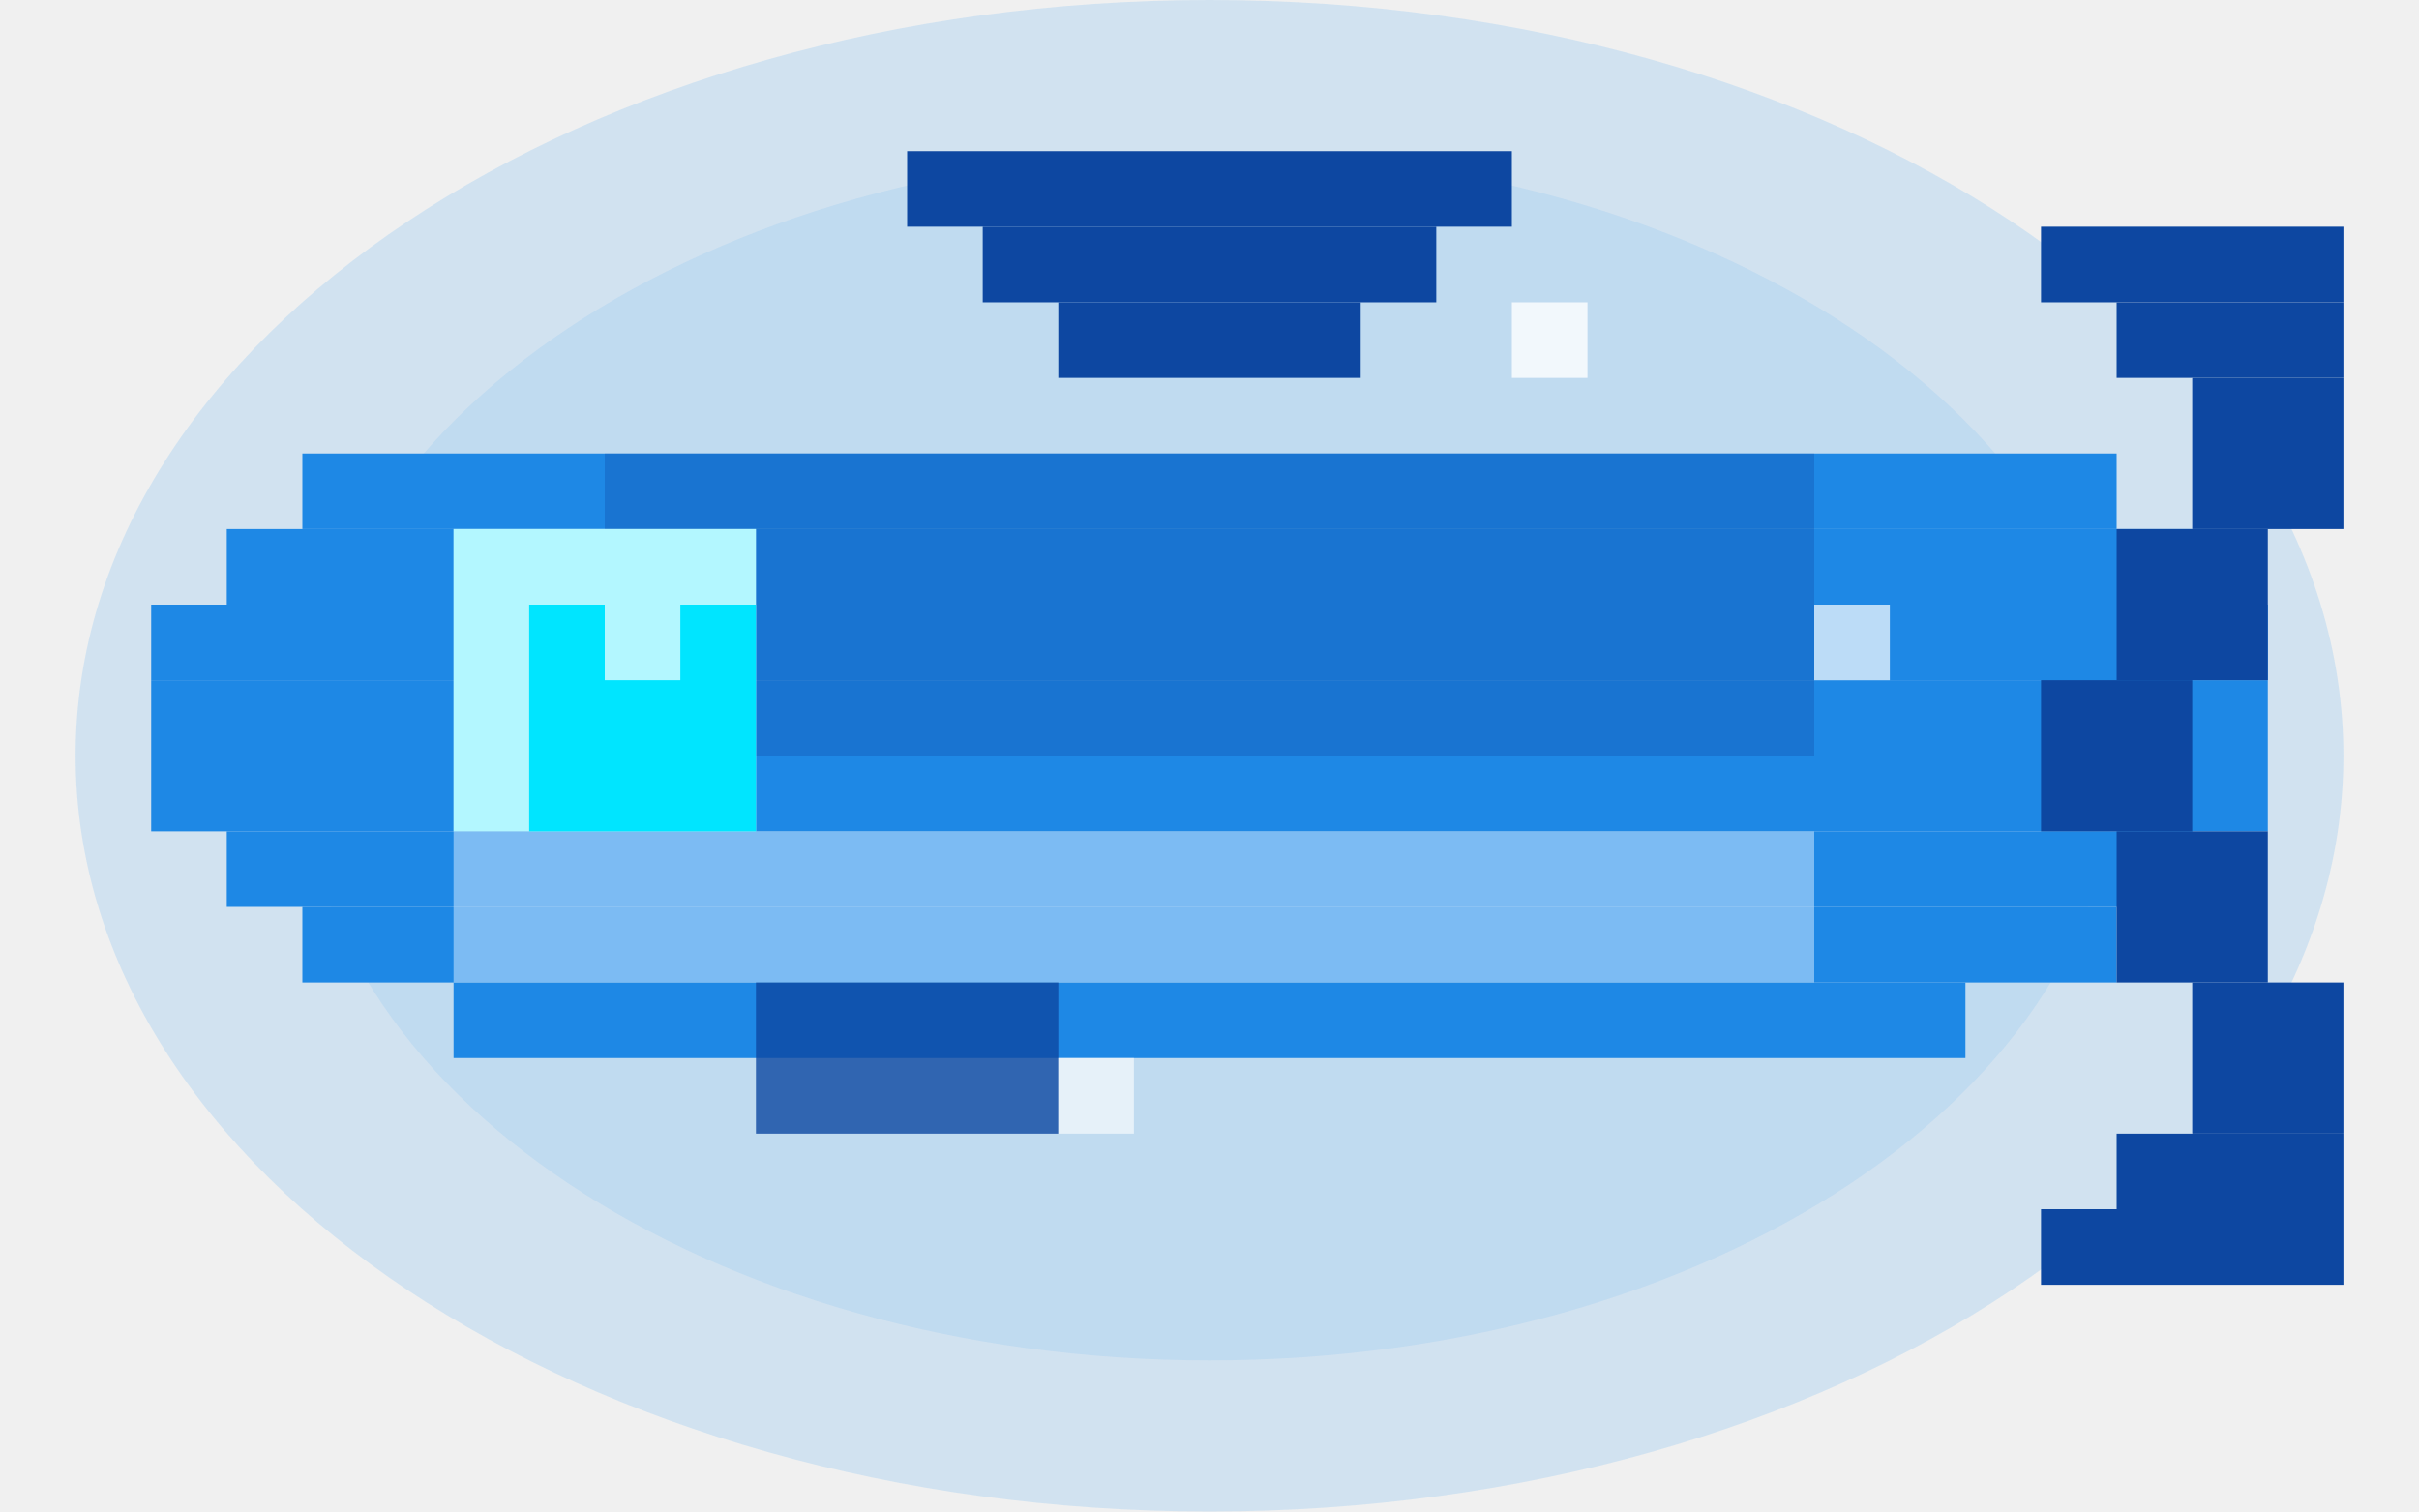
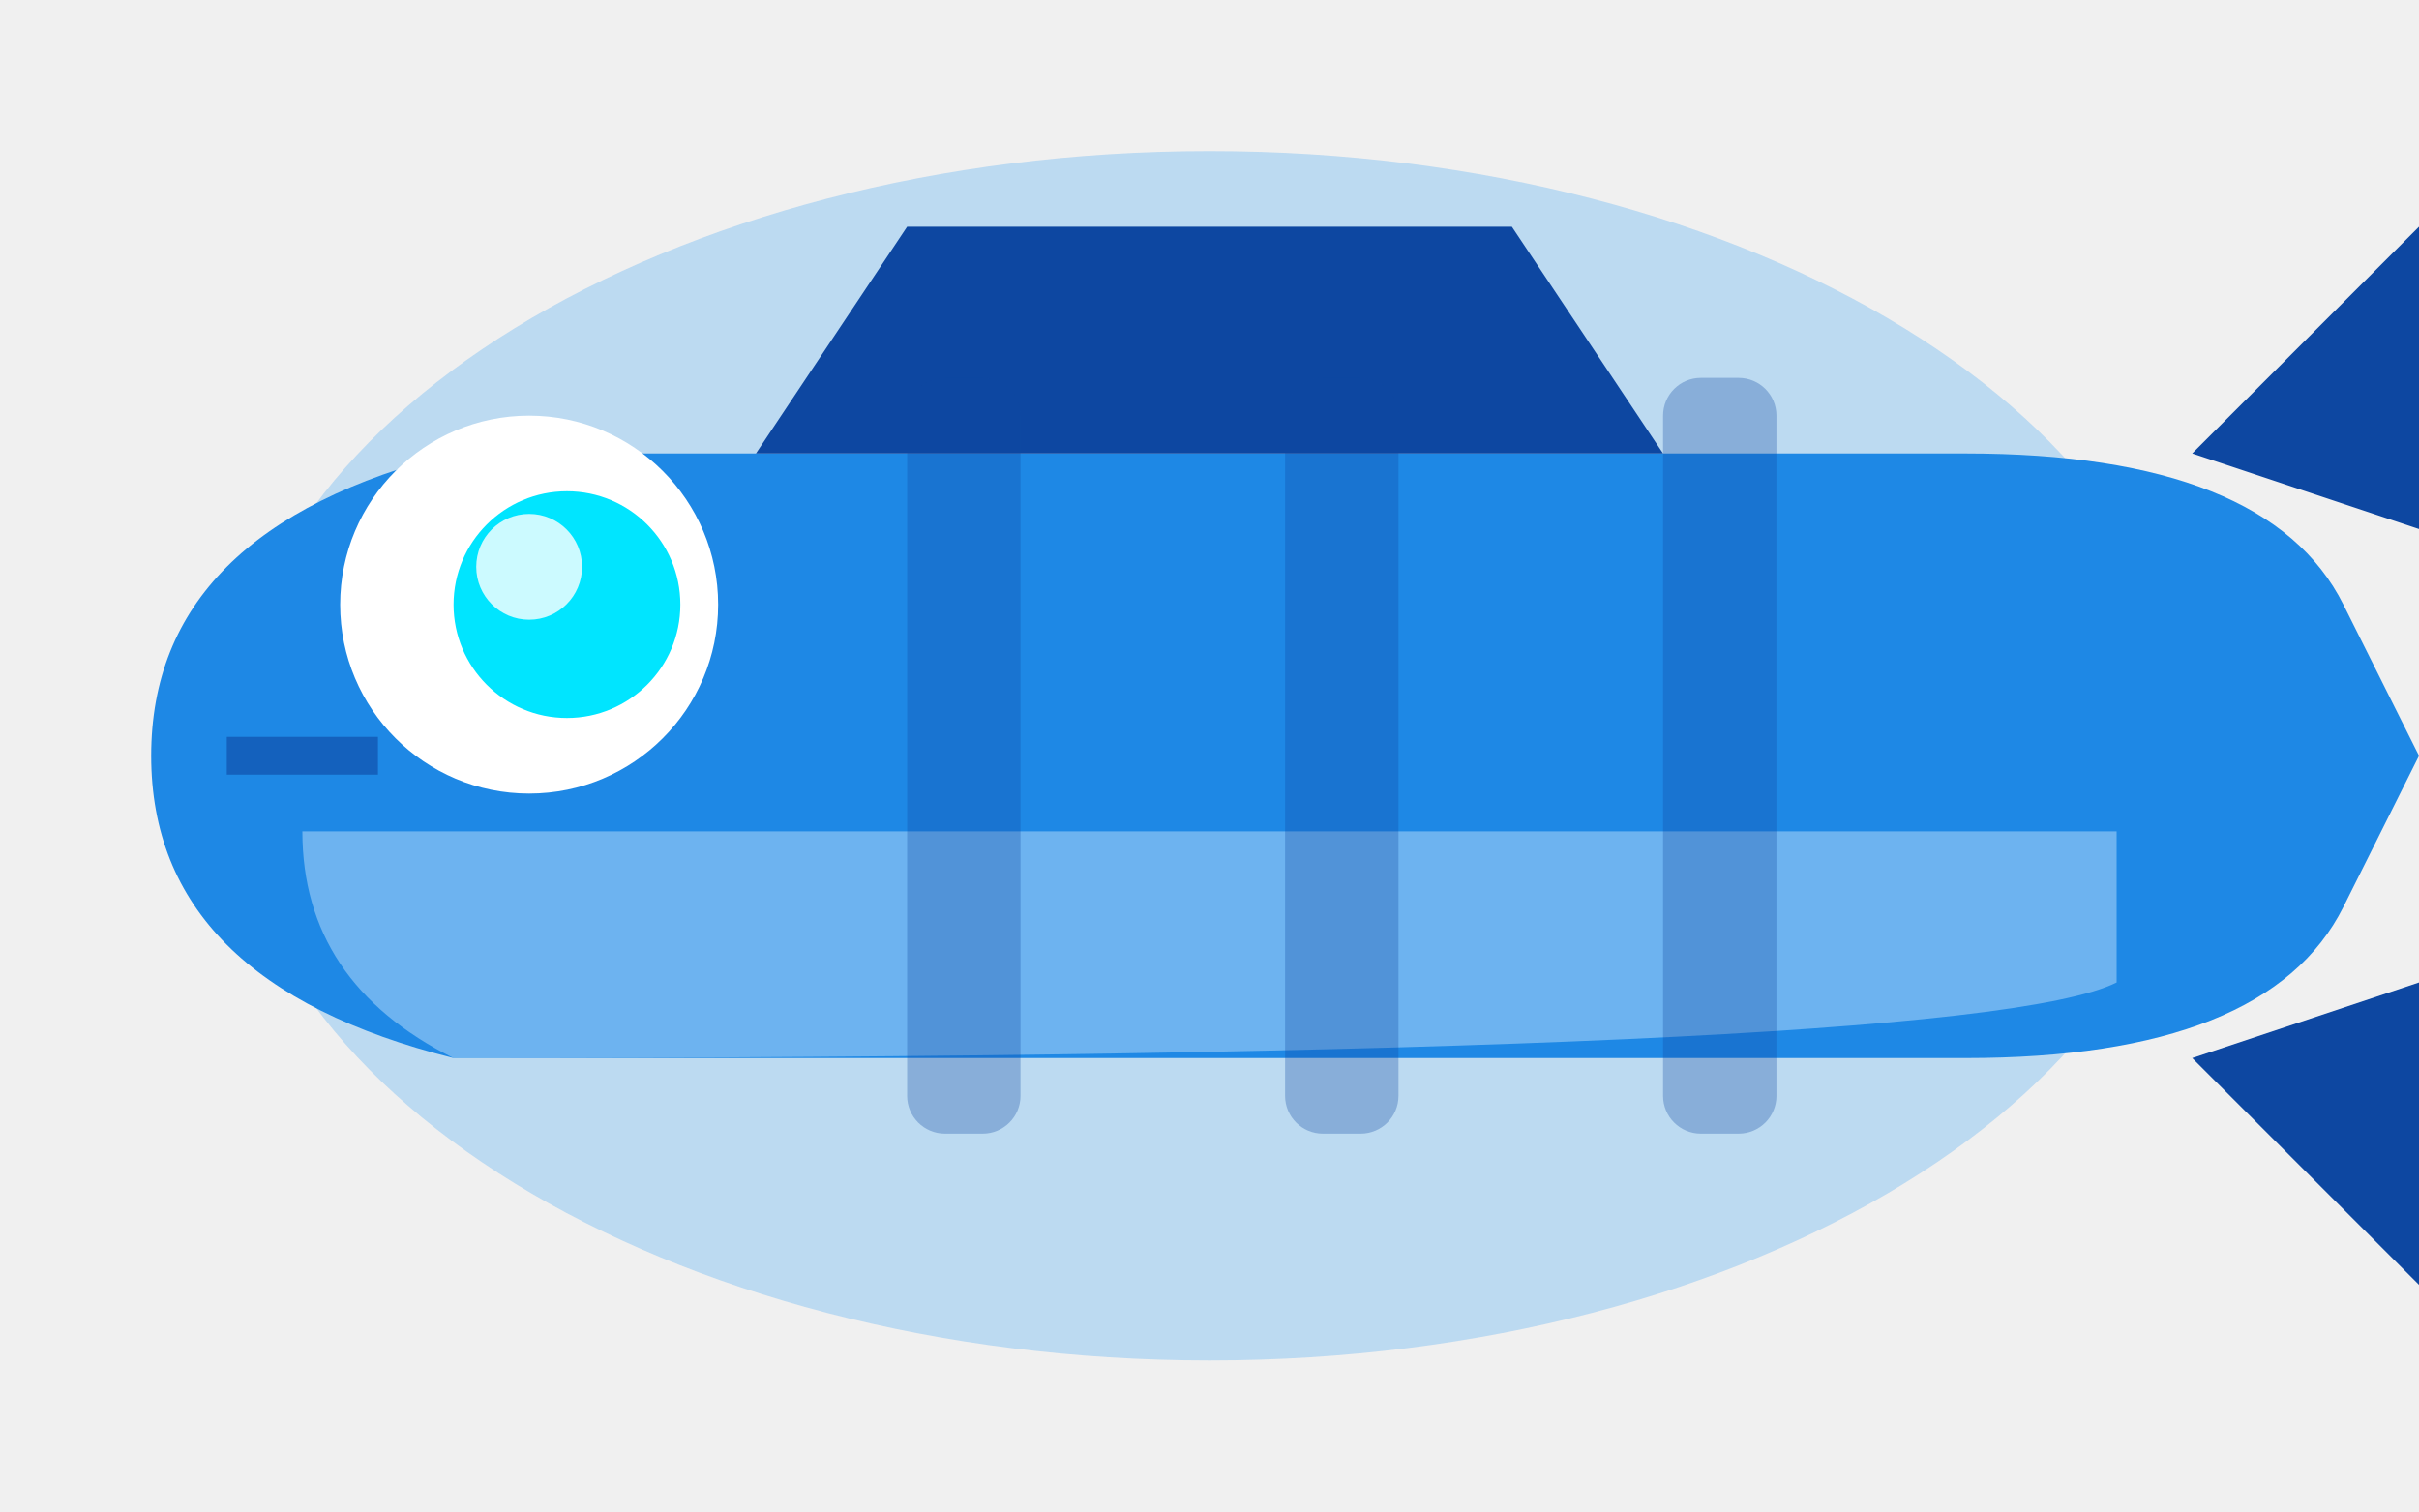
- <svg xmlns="http://www.w3.org/2000/svg" viewBox="0 0 32 20" width="64" height="40" style="image-rendering:pixelated">
-   <ellipse cx="16" cy="10" rx="15" ry="10" fill="#2196F3" opacity="0.15">
-     <animate attributeName="opacity" values="0.1;0.25;0.1" dur="1.5s" repeatCount="indefinite" />
+ <svg xmlns="http://www.w3.org/2000/svg" viewBox="0 0 32 20" width="64" height="40">
+   <ellipse cx="16" cy="10" rx="13" ry="8" fill="#2196F3" opacity="0.25">
+     <animate attributeName="opacity" values="0.15;0.35;0.15" dur="2s" repeatCount="indefinite" />
  </ellipse>
-   <ellipse cx="16" cy="10" rx="12" ry="8" fill="#2196F3" opacity="0.1">
-     <animate attributeName="opacity" values="0.05;0.2;0.05" dur="2s" repeatCount="indefinite" />
-   </ellipse>
-   <rect x="4" y="6" width="24" height="1" fill="#1E88E5" />
-   <rect x="3" y="7" width="26" height="1" fill="#1E88E5" />
-   <rect x="2" y="8" width="28" height="1" fill="#1E88E5" />
-   <rect x="2" y="9" width="28" height="1" fill="#1E88E5" />
-   <rect x="2" y="10" width="28" height="1" fill="#1E88E5" />
-   <rect x="3" y="11" width="26" height="1" fill="#1E88E5" />
-   <rect x="4" y="12" width="24" height="1" fill="#1E88E5" />
-   <rect x="6" y="13" width="20" height="1" fill="#1E88E5" />
-   <rect x="8" y="6" width="16" height="4" fill="#0D47A1" opacity="0.3" />
-   <rect x="6" y="11" width="18" height="2" fill="#BBDEFB" opacity="0.6" />
-   <rect x="27" y="3" width="4" height="1" fill="#0D47A1" />
-   <rect x="28" y="4" width="3" height="1" fill="#0D47A1" />
-   <rect x="29" y="5" width="2" height="2" fill="#0D47A1" />
-   <rect x="28" y="7" width="2" height="2" fill="#0D47A1" />
-   <rect x="27" y="9" width="2" height="2" fill="#0D47A1" />
-   <rect x="28" y="11" width="2" height="2" fill="#0D47A1" />
-   <rect x="29" y="13" width="2" height="2" fill="#0D47A1" />
-   <rect x="28" y="15" width="3" height="1" fill="#0D47A1" />
-   <rect x="27" y="16" width="4" height="1" fill="#0D47A1" />
-   <rect x="12" y="2" width="8" height="1" fill="#0D47A1" />
-   <rect x="13" y="3" width="6" height="1" fill="#0D47A1" />
-   <rect x="14" y="4" width="4" height="1" fill="#0D47A1" />
-   <rect x="10" y="13" width="4" height="2" fill="#0D47A1" opacity="0.8" />
-   <rect x="6" y="7" width="4" height="4" fill="white" />
-   <rect x="7" y="8" width="3" height="3" fill="#00E5FF" />
-   <rect x="8" y="8" width="1" height="1" fill="white" />
-   <rect x="6" y="7" width="4" height="4" fill="#00E5FF" opacity="0.3">
-     <animate attributeName="opacity" values="0.1;0.4;0.1" dur="1s" repeatCount="indefinite" />
-   </rect>
-   <rect x="20" y="4" width="1" height="1" fill="white" opacity="0.8">
-     <animate attributeName="opacity" values="0;1;0" dur="1.5s" repeatCount="indefinite" />
-   </rect>
-   <rect x="14" y="14" width="1" height="1" fill="white" opacity="0.6">
-     <animate attributeName="opacity" values="0;1;0" dur="2s" repeatCount="indefinite" begin="0.5s" />
-   </rect>
-   <rect x="24" y="8" width="1" height="1" fill="white" opacity="0.7">
-     <animate attributeName="opacity" values="0;1;0" dur="1.8s" repeatCount="indefinite" begin="1s" />
-   </rect>
+   <path d="M2,10 Q2,7 6,6 L26,6 Q30,6 31,8 L32,10 L31,12 Q30,14 26,14 L6,14 Q2,13 2,10 Z" fill="#1E88E5" />
+   <path d="M4,11 L28,11 L28,13 Q26,14 6,14 Q4,13 4,11 Z" fill="#BBDEFB" opacity="0.5" />
+   <path d="M29,6 L32,3 L32,7 Z" fill="#0D47A1" />
+   <path d="M29,14 L32,17 L32,13 Z" fill="#0D47A1" />
+   <path d="M10,6 L12,3 L20,3 L22,6 Z" fill="#0D47A1" />
+   <circle cx="7" cy="8" r="2.5" fill="white" />
+   <circle cx="7.5" cy="8" r="1.5" fill="#00E5FF" />
+   <circle cx="7" cy="7.5" r="0.7" fill="white" opacity="0.8" />
+   <rect x="12" y="5" width="1.5" height="10" fill="#0D47A1" opacity="0.3" rx="0.5" />
+   <rect x="17" y="5" width="1.5" height="10" fill="#0D47A1" opacity="0.3" rx="0.5" />
+   <rect x="22" y="5" width="1.5" height="10" fill="#0D47A1" opacity="0.3" rx="0.5" />
+   <line x1="3" y1="10" x2="5" y2="10" stroke="#0D47A1" stroke-width="0.5" opacity="0.6" />
</svg>
